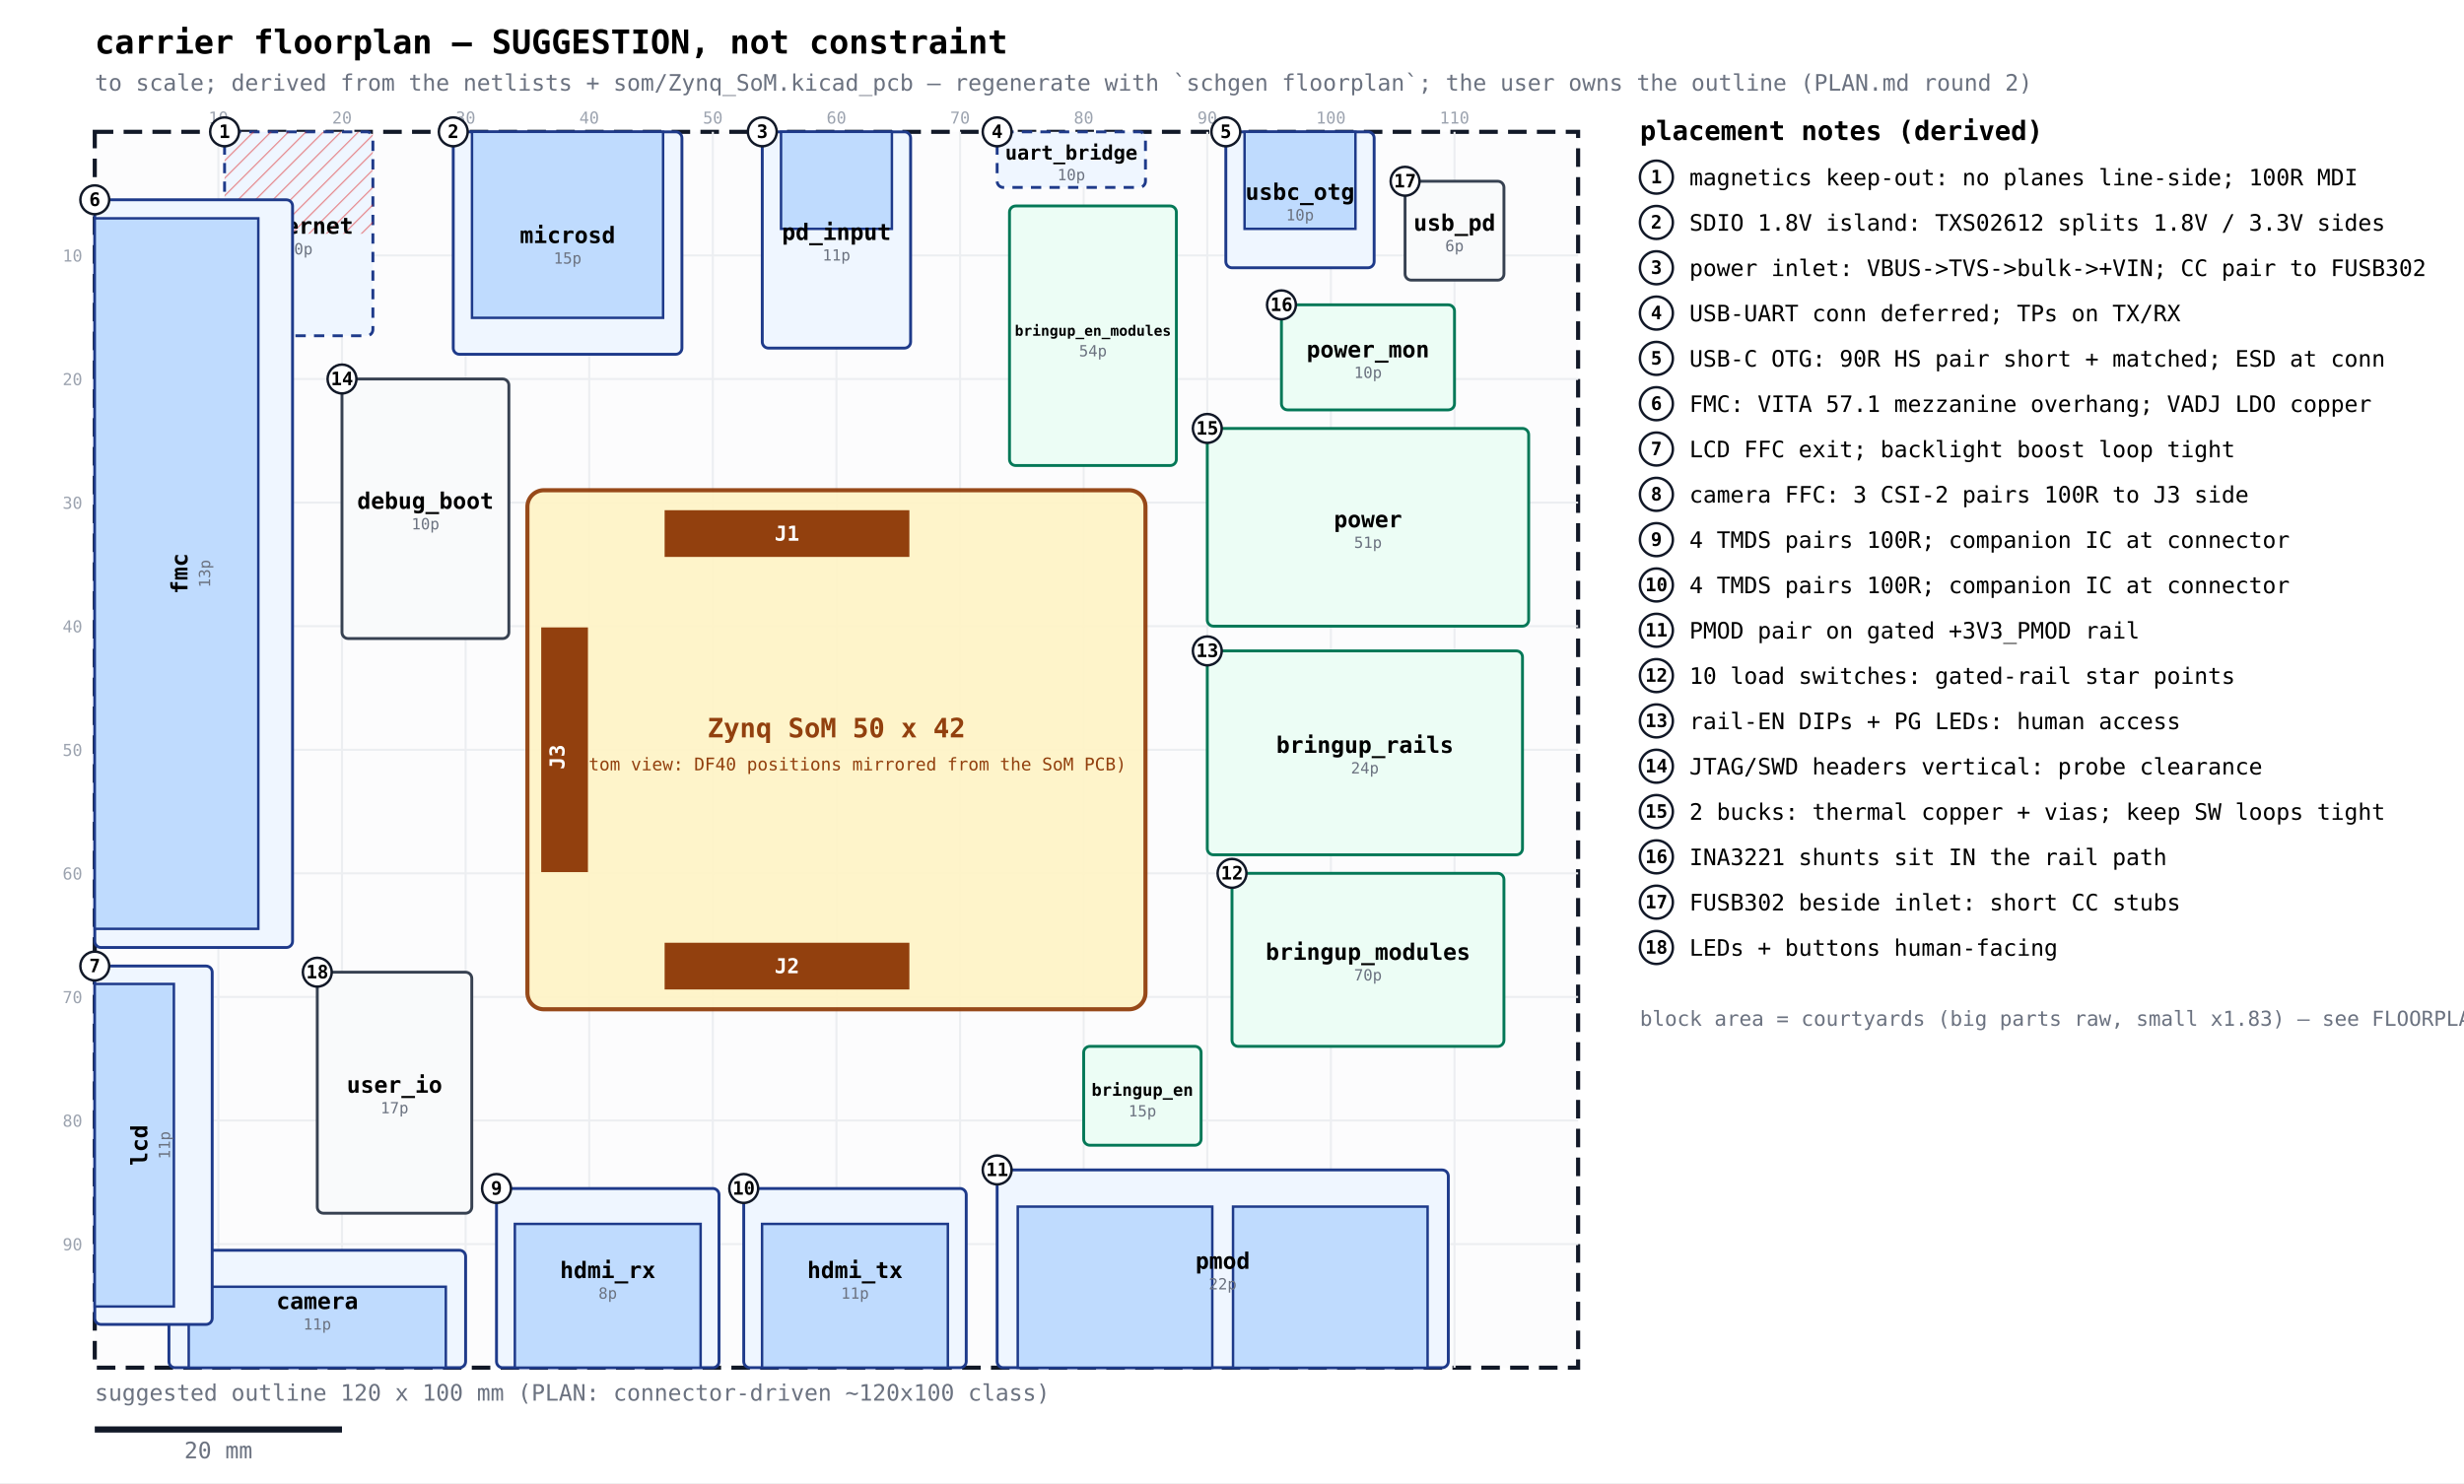
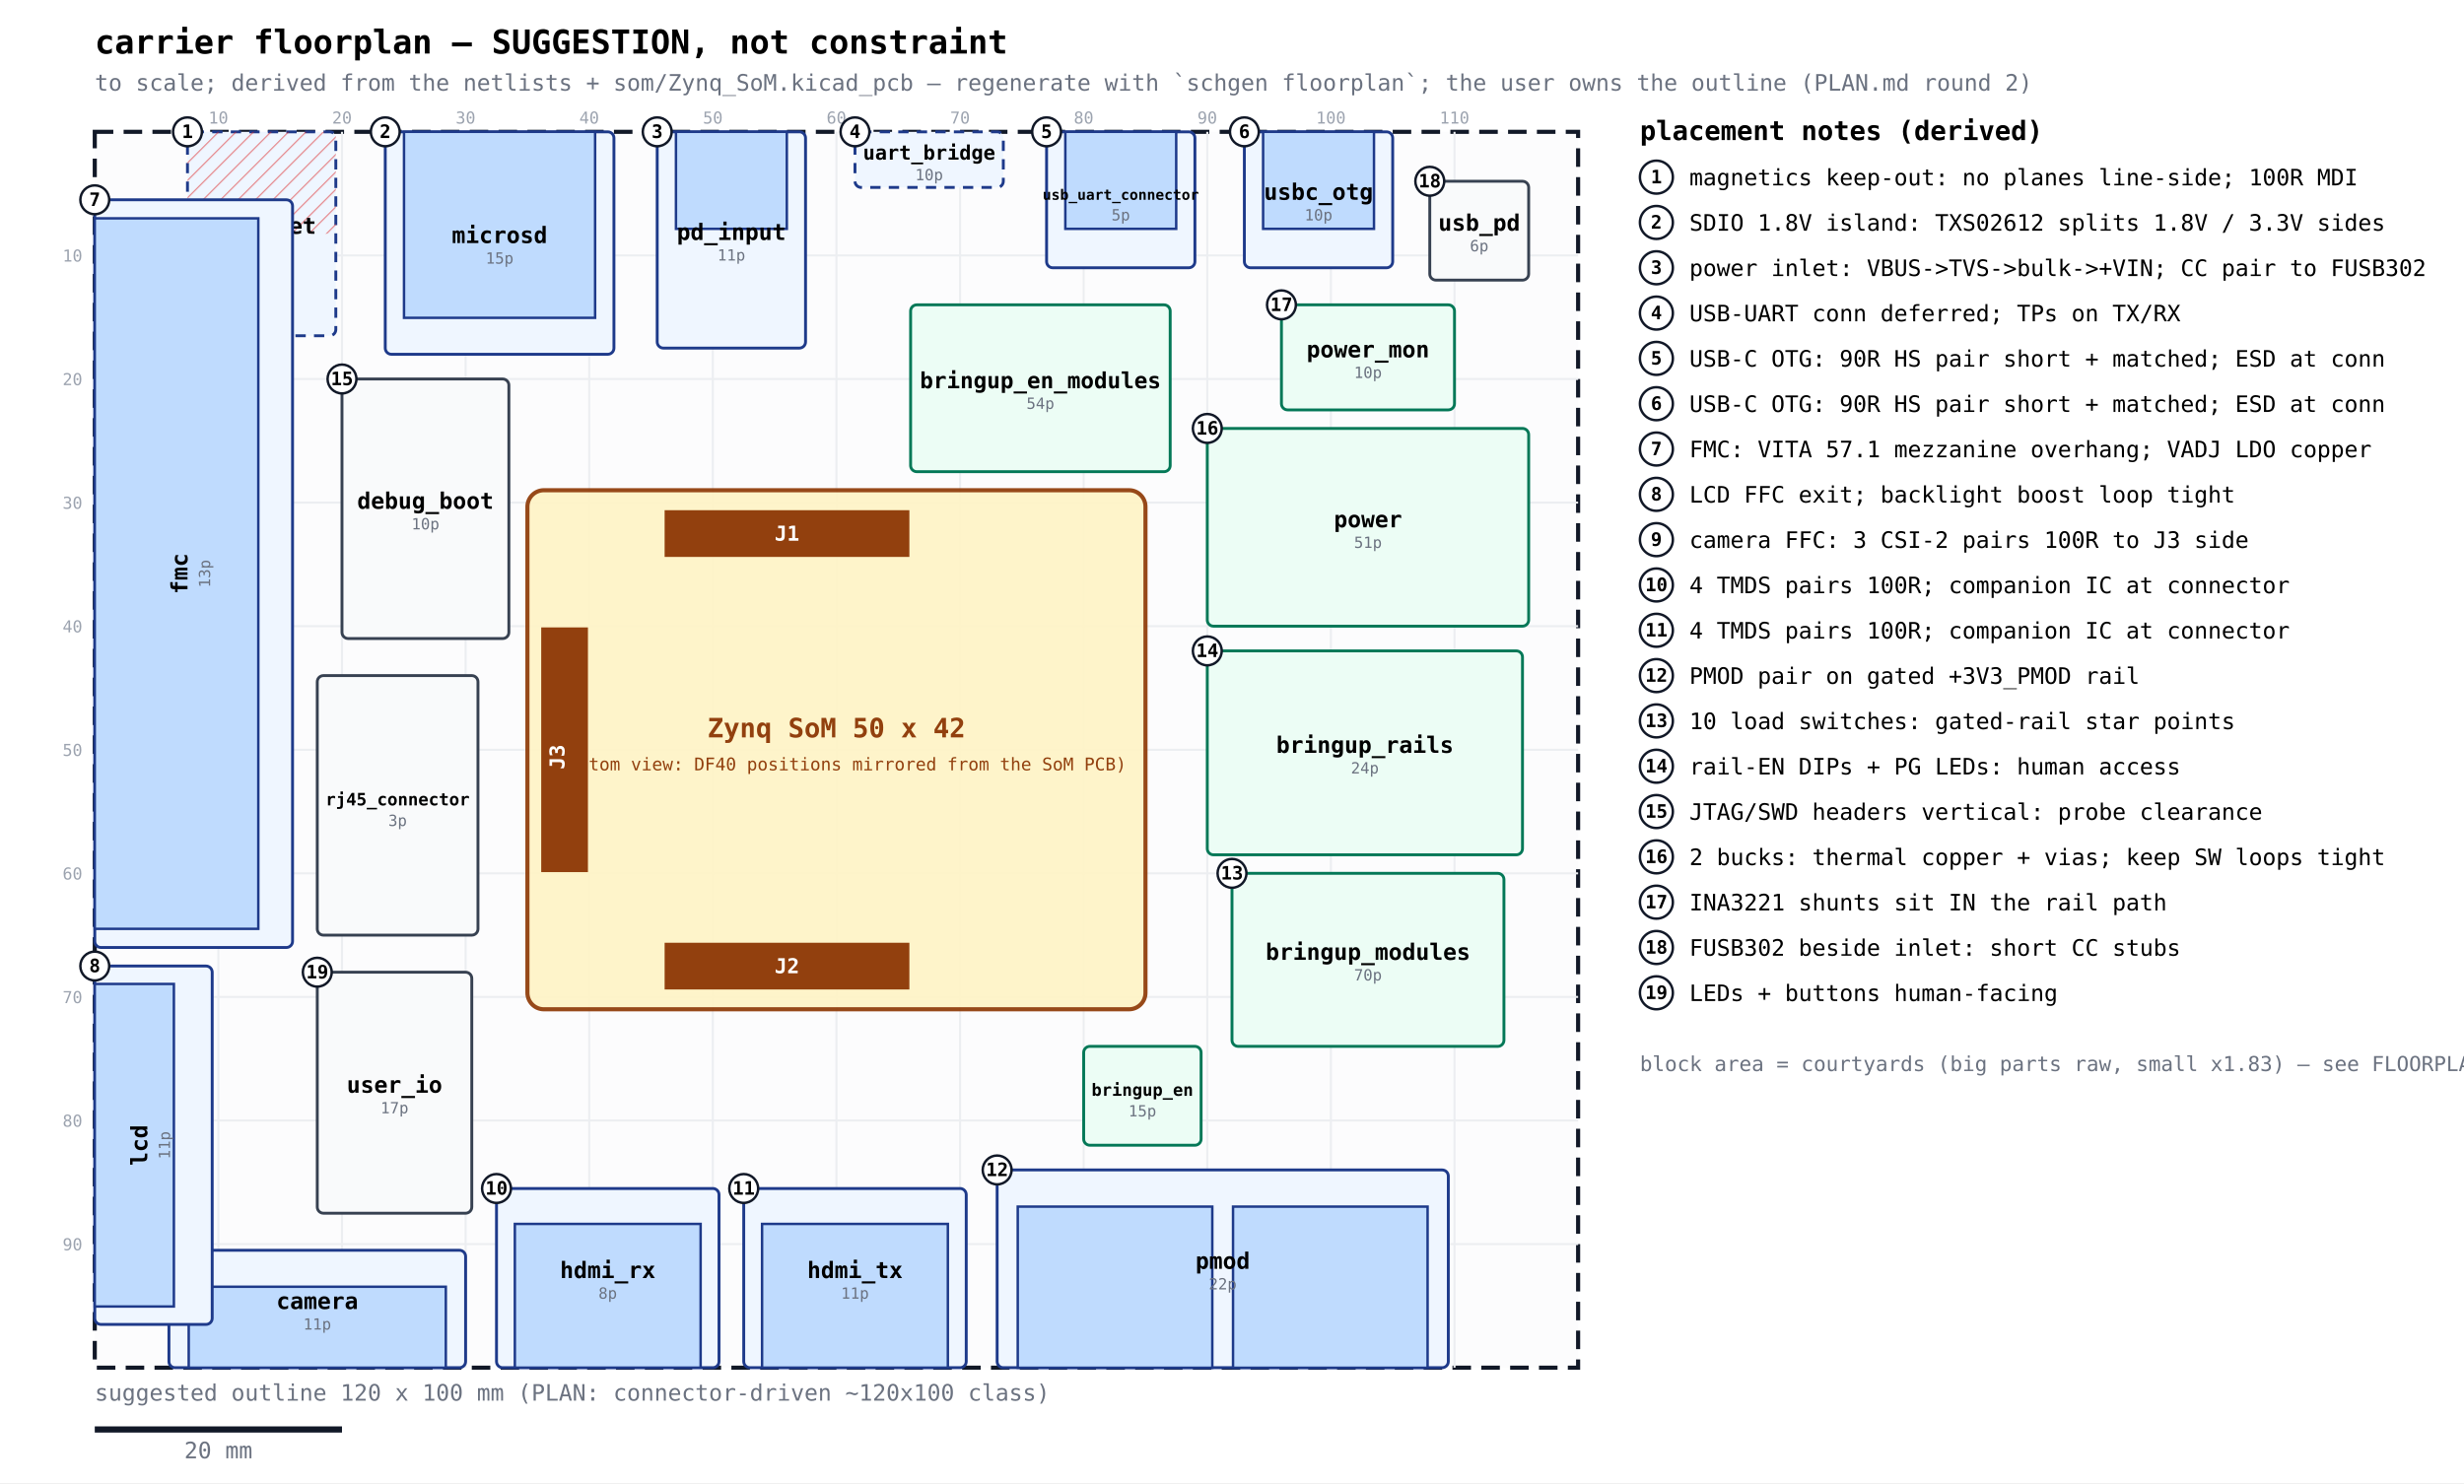
<svg xmlns="http://www.w3.org/2000/svg" viewBox="0 0 1196 720" font-family="ui-monospace, SFMono-Regular, Menlo, monospace" font-size="11">
  <defs>
    <pattern id="keepout" width="6" height="6" patternUnits="userSpaceOnUse" patternTransform="rotate(45)">
      <line x1="0" y1="0" x2="0" y2="6" stroke="#dc2626" stroke-width="1.2" />
    </pattern>
  </defs>
  <rect width="1196" height="720" fill="white" />
  <text x="46.0" y="26" font-size="16" font-weight="bold">carrier floorplan — SUGGESTION, not constraint</text>
  <text x="46.0" y="44" fill="#6b7280">to scale; derived from the netlists + som/Zynq_SoM.kicad_pcb — regenerate with `schgen floorplan`; the user owns the outline (PLAN.md round 2)</text>
  <rect x="46.0" y="64.0" width="720" height="600" fill="#fcfcfd" stroke="#111827" stroke-width="2" stroke-dasharray="9,5" />
  <line x1="106.0" y1="64.0" x2="106.0" y2="664.0" stroke="#eceef1" stroke-width="1" />
  <text x="106.0" y="60.0" fill="#9ca3af" font-size="8" text-anchor="middle">10</text>
  <line x1="166.0" y1="64.0" x2="166.0" y2="664.0" stroke="#eceef1" stroke-width="1" />
  <text x="166.0" y="60.0" fill="#9ca3af" font-size="8" text-anchor="middle">20</text>
  <line x1="226.0" y1="64.0" x2="226.0" y2="664.0" stroke="#eceef1" stroke-width="1" />
  <text x="226.0" y="60.0" fill="#9ca3af" font-size="8" text-anchor="middle">30</text>
  <line x1="286.0" y1="64.0" x2="286.0" y2="664.0" stroke="#eceef1" stroke-width="1" />
  <text x="286.0" y="60.0" fill="#9ca3af" font-size="8" text-anchor="middle">40</text>
  <line x1="346.0" y1="64.0" x2="346.0" y2="664.0" stroke="#eceef1" stroke-width="1" />
  <text x="346.0" y="60.0" fill="#9ca3af" font-size="8" text-anchor="middle">50</text>
  <line x1="406.0" y1="64.0" x2="406.0" y2="664.0" stroke="#eceef1" stroke-width="1" />
  <text x="406.0" y="60.0" fill="#9ca3af" font-size="8" text-anchor="middle">60</text>
  <line x1="466.0" y1="64.0" x2="466.0" y2="664.0" stroke="#eceef1" stroke-width="1" />
  <text x="466.0" y="60.0" fill="#9ca3af" font-size="8" text-anchor="middle">70</text>
  <line x1="526.0" y1="64.0" x2="526.0" y2="664.0" stroke="#eceef1" stroke-width="1" />
  <text x="526.0" y="60.0" fill="#9ca3af" font-size="8" text-anchor="middle">80</text>
  <line x1="586.0" y1="64.0" x2="586.0" y2="664.0" stroke="#eceef1" stroke-width="1" />
  <text x="586.0" y="60.0" fill="#9ca3af" font-size="8" text-anchor="middle">90</text>
  <line x1="646.0" y1="64.0" x2="646.0" y2="664.0" stroke="#eceef1" stroke-width="1" />
  <text x="646.0" y="60.0" fill="#9ca3af" font-size="8" text-anchor="middle">100</text>
  <line x1="706.0" y1="64.0" x2="706.0" y2="664.0" stroke="#eceef1" stroke-width="1" />
  <text x="706.0" y="60.0" fill="#9ca3af" font-size="8" text-anchor="middle">110</text>
  <line x1="46.0" y1="124.0" x2="766.0" y2="124.0" stroke="#eceef1" stroke-width="1" />
  <text x="40.0" y="127.0" fill="#9ca3af" font-size="8" text-anchor="end">10</text>
  <line x1="46.0" y1="184.0" x2="766.0" y2="184.0" stroke="#eceef1" stroke-width="1" />
  <text x="40.0" y="187.0" fill="#9ca3af" font-size="8" text-anchor="end">20</text>
  <line x1="46.0" y1="244.0" x2="766.0" y2="244.0" stroke="#eceef1" stroke-width="1" />
  <text x="40.0" y="247.0" fill="#9ca3af" font-size="8" text-anchor="end">30</text>
  <line x1="46.0" y1="304.0" x2="766.0" y2="304.0" stroke="#eceef1" stroke-width="1" />
  <text x="40.0" y="307.0" fill="#9ca3af" font-size="8" text-anchor="end">40</text>
  <line x1="46.0" y1="364.0" x2="766.0" y2="364.0" stroke="#eceef1" stroke-width="1" />
  <text x="40.0" y="367.0" fill="#9ca3af" font-size="8" text-anchor="end">50</text>
  <line x1="46.0" y1="424.0" x2="766.0" y2="424.0" stroke="#eceef1" stroke-width="1" />
  <text x="40.0" y="427.0" fill="#9ca3af" font-size="8" text-anchor="end">60</text>
  <line x1="46.0" y1="484.0" x2="766.0" y2="484.0" stroke="#eceef1" stroke-width="1" />
  <text x="40.0" y="487.0" fill="#9ca3af" font-size="8" text-anchor="end">70</text>
  <line x1="46.0" y1="544.0" x2="766.0" y2="544.0" stroke="#eceef1" stroke-width="1" />
  <text x="40.0" y="547.0" fill="#9ca3af" font-size="8" text-anchor="end">80</text>
  <line x1="46.0" y1="604.0" x2="766.0" y2="604.0" stroke="#eceef1" stroke-width="1" />
  <text x="40.0" y="607.0" fill="#9ca3af" font-size="8" text-anchor="end">90</text>
  <text x="46.0" y="680.0" fill="#6b7280">suggested outline 120 x 100 mm (PLAN: connector-driven ~120x100 class)</text>
  <rect x="526.0" y="508.0" width="57" height="48" rx="3" fill="#ecfdf5" stroke="#047857" stroke-width="1.4" />
  <text x="554.5" y="532.0" text-anchor="middle" font-size="8.2" font-weight="bold">bringup_en</text>
  <text x="554.5" y="542.0" text-anchor="middle" font-size="7.5" fill="#6b7280">15p</text>
-   <rect x="490.0" y="100.0" width="81" height="126" rx="3" fill="#ecfdf5" stroke="#047857" stroke-width="1.4" />
-   <text x="530.5" y="163.0" text-anchor="middle" font-size="7.0" font-weight="bold">bringup_en_modules</text>
-   <text x="530.5" y="173.0" text-anchor="middle" font-size="7.5" fill="#6b7280">54p</text>
+   <rect x="442.0" y="148.0" width="126" height="81" rx="3" fill="#ecfdf5" stroke="#047857" stroke-width="1.4" />
+   <text x="505.0" y="188.5" text-anchor="middle" font-size="10.8" font-weight="bold">bringup_en_modules</text>
+   <text x="505.0" y="198.5" text-anchor="middle" font-size="7.5" fill="#6b7280">54p</text>
  <rect x="598.0" y="424.0" width="132" height="84" rx="3" fill="#ecfdf5" stroke="#047857" stroke-width="1.4" />
  <text x="664.0" y="466.0" text-anchor="middle" font-size="11.0" font-weight="bold">bringup_modules</text>
  <text x="664.0" y="476.0" text-anchor="middle" font-size="7.5" fill="#6b7280">70p</text>
  <circle cx="598" cy="424" r="7" fill="white" stroke="#111827" stroke-width="1.2" />
-   <text x="598" y="427" text-anchor="middle" font-size="9" font-weight="bold">12</text>
+   <text x="598" y="427" text-anchor="middle" font-size="9" font-weight="bold">13</text>
  <rect x="586.0" y="316.0" width="153" height="99" rx="3" fill="#ecfdf5" stroke="#047857" stroke-width="1.4" />
  <text x="662.5" y="365.5" text-anchor="middle" font-size="11.0" font-weight="bold">bringup_rails</text>
  <text x="662.5" y="375.5" text-anchor="middle" font-size="7.5" fill="#6b7280">24p</text>
  <circle cx="586" cy="316" r="7" fill="white" stroke="#111827" stroke-width="1.2" />
-   <text x="586" y="319" text-anchor="middle" font-size="9" font-weight="bold">13</text>
+   <text x="586" y="319" text-anchor="middle" font-size="9" font-weight="bold">14</text>
  <rect x="82.0" y="607.0" width="144" height="57" rx="3" fill="#eff6ff" stroke="#1e3a8a" stroke-width="1.4" />
  <rect x="91.6" y="624.7" width="124.8" height="39.3" fill="#bfdbfe" stroke="#1e3a8a" stroke-width="1.2" />
  <text x="154.0" y="635.5" text-anchor="middle" font-size="11.0" font-weight="bold">camera</text>
  <text x="154.0" y="645.5" text-anchor="middle" font-size="7.5" fill="#6b7280">11p</text>
  <circle cx="82" cy="607" r="7" fill="white" stroke="#111827" stroke-width="1.2" />
-   <text x="82" y="610" text-anchor="middle" font-size="9" font-weight="bold">8</text>
+   <text x="82" y="610" text-anchor="middle" font-size="9" font-weight="bold">9</text>
  <rect x="166.0" y="184.0" width="81" height="126" rx="3" fill="#f9fafb" stroke="#374151" stroke-width="1.4" />
  <text x="206.5" y="247.0" text-anchor="middle" font-size="11.0" font-weight="bold">debug_boot</text>
  <text x="206.5" y="257.0" text-anchor="middle" font-size="7.5" fill="#6b7280">10p</text>
  <circle cx="166" cy="184" r="7" fill="white" stroke="#111827" stroke-width="1.2" />
-   <text x="166" y="187" text-anchor="middle" font-size="9" font-weight="bold">14</text>
-   <rect x="109.0" y="64.0" width="72" height="99" rx="3" fill="#eff6ff" stroke="#1e3a8a" stroke-width="1.4" stroke-dasharray="5,4" />
-   <rect x="109" y="64" width="72" height="49.5" fill="url(#keepout)" opacity="0.5" />
-   <text x="145.0" y="113.5" text-anchor="middle" font-size="11.0" font-weight="bold">ethernet</text>
-   <text x="145.0" y="123.5" text-anchor="middle" font-size="7.5" fill="#6b7280">10p</text>
-   <circle cx="109" cy="64" r="7" fill="white" stroke="#111827" stroke-width="1.2" />
-   <text x="109" y="67" text-anchor="middle" font-size="9" font-weight="bold">1</text>
+   <text x="166" y="187" text-anchor="middle" font-size="9" font-weight="bold">15</text>
+   <rect x="91.0" y="64.0" width="72" height="99" rx="3" fill="#eff6ff" stroke="#1e3a8a" stroke-width="1.4" stroke-dasharray="5,4" />
+   <rect x="91" y="64" width="72" height="49.5" fill="url(#keepout)" opacity="0.5" />
+   <text x="127.0" y="113.5" text-anchor="middle" font-size="11.0" font-weight="bold">ethernet</text>
+   <text x="127.0" y="123.5" text-anchor="middle" font-size="7.5" fill="#6b7280">10p</text>
+   <circle cx="91" cy="64" r="7" fill="white" stroke="#111827" stroke-width="1.2" />
+   <text x="91" y="67" text-anchor="middle" font-size="9" font-weight="bold">1</text>
  <rect x="46.0" y="97.0" width="96" height="363" rx="3" fill="#eff6ff" stroke="#1e3a8a" stroke-width="1.4" />
  <rect x="46.0" y="106.0" width="79.38" height="344.94" fill="#bfdbfe" stroke="#1e3a8a" stroke-width="1.2" />
  <text x="91" y="278.5" text-anchor="middle" font-size="11.0" font-weight="bold" transform="rotate(-90 91 278.5)">fmc</text>
  <text x="102" y="278.5" text-anchor="middle" font-size="7.5" fill="#6b7280" transform="rotate(-90 102 278.5)">13p</text>
  <circle cx="46" cy="97" r="7" fill="white" stroke="#111827" stroke-width="1.2" />
-   <text x="46" y="100" text-anchor="middle" font-size="9" font-weight="bold">6</text>
+   <text x="46" y="100" text-anchor="middle" font-size="9" font-weight="bold">7</text>
  <rect x="241.0" y="577.0" width="108" height="87" rx="3" fill="#eff6ff" stroke="#1e3a8a" stroke-width="1.4" />
  <rect x="249.9" y="594.2" width="90.18" height="69.78" fill="#bfdbfe" stroke="#1e3a8a" stroke-width="1.2" />
  <text x="295.0" y="620.5" text-anchor="middle" font-size="11.0" font-weight="bold">hdmi_rx</text>
  <text x="295.0" y="630.5" text-anchor="middle" font-size="7.5" fill="#6b7280">8p</text>
  <circle cx="241" cy="577" r="7" fill="white" stroke="#111827" stroke-width="1.2" />
-   <text x="241" y="580" text-anchor="middle" font-size="9" font-weight="bold">9</text>
+   <text x="241" y="580" text-anchor="middle" font-size="9" font-weight="bold">10</text>
  <rect x="361.0" y="577.0" width="108" height="87" rx="3" fill="#eff6ff" stroke="#1e3a8a" stroke-width="1.4" />
  <rect x="369.9" y="594.2" width="90.18" height="69.78" fill="#bfdbfe" stroke="#1e3a8a" stroke-width="1.2" />
  <text x="415.0" y="620.5" text-anchor="middle" font-size="11.0" font-weight="bold">hdmi_tx</text>
  <text x="415.0" y="630.5" text-anchor="middle" font-size="7.5" fill="#6b7280">11p</text>
  <circle cx="361" cy="577" r="7" fill="white" stroke="#111827" stroke-width="1.2" />
-   <text x="361" y="580" text-anchor="middle" font-size="9" font-weight="bold">10</text>
+   <text x="361" y="580" text-anchor="middle" font-size="9" font-weight="bold">11</text>
  <rect x="46.0" y="469.0" width="57" height="174" rx="3" fill="#eff6ff" stroke="#1e3a8a" stroke-width="1.4" />
  <rect x="46.0" y="477.7" width="38.4" height="156.6" fill="#bfdbfe" stroke="#1e3a8a" stroke-width="1.2" />
  <text x="71.5" y="556.0" text-anchor="middle" font-size="11.0" font-weight="bold" transform="rotate(-90 71.5 556.0)">lcd</text>
  <text x="82.5" y="556.0" text-anchor="middle" font-size="7.5" fill="#6b7280" transform="rotate(-90 82.5 556.0)">11p</text>
  <circle cx="46" cy="469" r="7" fill="white" stroke="#111827" stroke-width="1.2" />
-   <text x="46" y="472" text-anchor="middle" font-size="9" font-weight="bold">7</text>
-   <rect x="220.0" y="64.0" width="111" height="108" rx="3" fill="#eff6ff" stroke="#1e3a8a" stroke-width="1.4" />
-   <rect x="229.1" y="64.0" width="92.76" height="90.3" fill="#bfdbfe" stroke="#1e3a8a" stroke-width="1.2" />
-   <text x="275.5" y="118.0" text-anchor="middle" font-size="11.0" font-weight="bold">microsd</text>
-   <text x="275.5" y="128.0" text-anchor="middle" font-size="7.5" fill="#6b7280">15p</text>
-   <circle cx="220" cy="64" r="7" fill="white" stroke="#111827" stroke-width="1.2" />
-   <text x="220" y="67" text-anchor="middle" font-size="9" font-weight="bold">2</text>
-   <rect x="370.0" y="64.0" width="72" height="105" rx="3" fill="#eff6ff" stroke="#1e3a8a" stroke-width="1.4" />
-   <rect x="379.1" y="64.0" width="53.82" height="47.1" fill="#bfdbfe" stroke="#1e3a8a" stroke-width="1.2" />
-   <text x="406.0" y="116.5" text-anchor="middle" font-size="11.0" font-weight="bold">pd_input</text>
-   <text x="406.0" y="126.5" text-anchor="middle" font-size="7.5" fill="#6b7280">11p</text>
-   <circle cx="370" cy="64" r="7" fill="white" stroke="#111827" stroke-width="1.2" />
-   <text x="370" y="67" text-anchor="middle" font-size="9" font-weight="bold">3</text>
+   <text x="46" y="472" text-anchor="middle" font-size="9" font-weight="bold">8</text>
+   <rect x="187.0" y="64.0" width="111" height="108" rx="3" fill="#eff6ff" stroke="#1e3a8a" stroke-width="1.4" />
+   <rect x="196.1" y="64.0" width="92.76" height="90.3" fill="#bfdbfe" stroke="#1e3a8a" stroke-width="1.2" />
+   <text x="242.5" y="118.0" text-anchor="middle" font-size="11.0" font-weight="bold">microsd</text>
+   <text x="242.5" y="128.0" text-anchor="middle" font-size="7.5" fill="#6b7280">15p</text>
+   <circle cx="187" cy="64" r="7" fill="white" stroke="#111827" stroke-width="1.2" />
+   <text x="187" y="67" text-anchor="middle" font-size="9" font-weight="bold">2</text>
+   <rect x="319.0" y="64.0" width="72" height="105" rx="3" fill="#eff6ff" stroke="#1e3a8a" stroke-width="1.4" />
+   <rect x="328.1" y="64.0" width="53.82" height="47.1" fill="#bfdbfe" stroke="#1e3a8a" stroke-width="1.2" />
+   <text x="355.0" y="116.5" text-anchor="middle" font-size="11.0" font-weight="bold">pd_input</text>
+   <text x="355.0" y="126.5" text-anchor="middle" font-size="7.5" fill="#6b7280">11p</text>
+   <circle cx="319" cy="64" r="7" fill="white" stroke="#111827" stroke-width="1.2" />
+   <text x="319" y="67" text-anchor="middle" font-size="9" font-weight="bold">3</text>
  <rect x="484.0" y="568.0" width="219" height="96" rx="3" fill="#eff6ff" stroke="#1e3a8a" stroke-width="1.4" />
  <rect x="494.0" y="585.8" width="94.44" height="78.24" fill="#bfdbfe" stroke="#1e3a8a" stroke-width="1.2" />
  <rect x="598.5" y="585.8" width="94.44" height="78.24" fill="#bfdbfe" stroke="#1e3a8a" stroke-width="1.2" />
  <text x="593.5" y="616.0" text-anchor="middle" font-size="11.0" font-weight="bold">pmod</text>
  <text x="593.5" y="626.0" text-anchor="middle" font-size="7.5" fill="#6b7280">22p</text>
  <circle cx="484" cy="568" r="7" fill="white" stroke="#111827" stroke-width="1.2" />
-   <text x="484" y="571" text-anchor="middle" font-size="9" font-weight="bold">11</text>
+   <text x="484" y="571" text-anchor="middle" font-size="9" font-weight="bold">12</text>
  <rect x="586.0" y="208.0" width="156" height="96" rx="3" fill="#ecfdf5" stroke="#047857" stroke-width="1.4" />
  <text x="664.0" y="256.0" text-anchor="middle" font-size="11.0" font-weight="bold">power</text>
  <text x="664.0" y="266.0" text-anchor="middle" font-size="7.5" fill="#6b7280">51p</text>
  <circle cx="586" cy="208" r="7" fill="white" stroke="#111827" stroke-width="1.2" />
-   <text x="586" y="211" text-anchor="middle" font-size="9" font-weight="bold">15</text>
+   <text x="586" y="211" text-anchor="middle" font-size="9" font-weight="bold">16</text>
  <rect x="622.0" y="148.0" width="84" height="51" rx="3" fill="#ecfdf5" stroke="#047857" stroke-width="1.4" />
  <text x="664.0" y="173.5" text-anchor="middle" font-size="11.0" font-weight="bold">power_mon</text>
  <text x="664.0" y="183.5" text-anchor="middle" font-size="7.5" fill="#6b7280">10p</text>
  <circle cx="622" cy="148" r="7" fill="white" stroke="#111827" stroke-width="1.2" />
-   <text x="622" y="151" text-anchor="middle" font-size="9" font-weight="bold">16</text>
-   <rect x="484.0" y="64.0" width="72" height="27" rx="3" fill="#eff6ff" stroke="#1e3a8a" stroke-width="1.4" stroke-dasharray="5,4" />
-   <text x="520.0" y="77.5" text-anchor="middle" font-size="9.7" font-weight="bold">uart_bridge</text>
-   <text x="520.0" y="87.5" text-anchor="middle" font-size="7.5" fill="#6b7280">10p</text>
-   <circle cx="484" cy="64" r="7" fill="white" stroke="#111827" stroke-width="1.2" />
-   <text x="484" y="67" text-anchor="middle" font-size="9" font-weight="bold">4</text>
-   <rect x="682.0" y="88.0" width="48" height="48" rx="3" fill="#f9fafb" stroke="#374151" stroke-width="1.4" />
-   <text x="706.0" y="112.0" text-anchor="middle" font-size="11.0" font-weight="bold">usb_pd</text>
-   <text x="706.0" y="122.0" text-anchor="middle" font-size="7.5" fill="#6b7280">6p</text>
-   <circle cx="682" cy="88" r="7" fill="white" stroke="#111827" stroke-width="1.2" />
-   <text x="682" y="91" text-anchor="middle" font-size="9" font-weight="bold">17</text>
-   <rect x="595.0" y="64.0" width="72" height="66" rx="3" fill="#eff6ff" stroke="#1e3a8a" stroke-width="1.4" />
-   <rect x="604.1" y="64.0" width="53.82" height="47.1" fill="#bfdbfe" stroke="#1e3a8a" stroke-width="1.2" />
-   <text x="631.0" y="97.0" text-anchor="middle" font-size="11.0" font-weight="bold">usbc_otg</text>
-   <text x="631.0" y="107.0" text-anchor="middle" font-size="7.5" fill="#6b7280">10p</text>
-   <circle cx="595" cy="64" r="7" fill="white" stroke="#111827" stroke-width="1.2" />
-   <text x="595" y="67" text-anchor="middle" font-size="9" font-weight="bold">5</text>
+   <text x="622" y="151" text-anchor="middle" font-size="9" font-weight="bold">17</text>
+   <rect x="154.0" y="328.0" width="78" height="126" rx="3" fill="#f9fafb" stroke="#374151" stroke-width="1.4" />
+   <text x="193.0" y="391.0" text-anchor="middle" font-size="8.3" font-weight="bold">rj45_connector</text>
+   <text x="193.0" y="401.0" text-anchor="middle" font-size="7.5" fill="#6b7280">3p</text>
+   <rect x="415.0" y="64.0" width="72" height="27" rx="3" fill="#eff6ff" stroke="#1e3a8a" stroke-width="1.4" stroke-dasharray="5,4" />
+   <text x="451.0" y="77.5" text-anchor="middle" font-size="9.7" font-weight="bold">uart_bridge</text>
+   <text x="451.0" y="87.5" text-anchor="middle" font-size="7.5" fill="#6b7280">10p</text>
+   <circle cx="415" cy="64" r="7" fill="white" stroke="#111827" stroke-width="1.2" />
+   <text x="415" y="67" text-anchor="middle" font-size="9" font-weight="bold">4</text>
+   <rect x="694.0" y="88.0" width="48" height="48" rx="3" fill="#f9fafb" stroke="#374151" stroke-width="1.4" />
+   <text x="718.0" y="112.0" text-anchor="middle" font-size="11.0" font-weight="bold">usb_pd</text>
+   <text x="718.0" y="122.0" text-anchor="middle" font-size="7.5" fill="#6b7280">6p</text>
+   <circle cx="694" cy="88" r="7" fill="white" stroke="#111827" stroke-width="1.2" />
+   <text x="694" y="91" text-anchor="middle" font-size="9" font-weight="bold">18</text>
+   <rect x="508.0" y="64.0" width="72" height="66" rx="3" fill="#eff6ff" stroke="#1e3a8a" stroke-width="1.4" />
+   <rect x="517.1" y="64.0" width="53.82" height="47.1" fill="#bfdbfe" stroke="#1e3a8a" stroke-width="1.2" />
+   <text x="544.0" y="97.0" text-anchor="middle" font-size="7.0" font-weight="bold">usb_uart_connector</text>
+   <text x="544.0" y="107.0" text-anchor="middle" font-size="7.5" fill="#6b7280">5p</text>
+   <circle cx="508" cy="64" r="7" fill="white" stroke="#111827" stroke-width="1.2" />
+   <text x="508" y="67" text-anchor="middle" font-size="9" font-weight="bold">5</text>
+   <rect x="604.0" y="64.0" width="72" height="66" rx="3" fill="#eff6ff" stroke="#1e3a8a" stroke-width="1.4" />
+   <rect x="613.1" y="64.0" width="53.82" height="47.1" fill="#bfdbfe" stroke="#1e3a8a" stroke-width="1.2" />
+   <text x="640.0" y="97.0" text-anchor="middle" font-size="11.0" font-weight="bold">usbc_otg</text>
+   <text x="640.0" y="107.0" text-anchor="middle" font-size="7.5" fill="#6b7280">10p</text>
+   <circle cx="604" cy="64" r="7" fill="white" stroke="#111827" stroke-width="1.2" />
+   <text x="604" y="67" text-anchor="middle" font-size="9" font-weight="bold">6</text>
  <rect x="154.0" y="472.0" width="75" height="117" rx="3" fill="#f9fafb" stroke="#374151" stroke-width="1.4" />
  <text x="191.5" y="530.5" text-anchor="middle" font-size="11.0" font-weight="bold">user_io</text>
  <text x="191.5" y="540.5" text-anchor="middle" font-size="7.5" fill="#6b7280">17p</text>
  <circle cx="154" cy="472" r="7" fill="white" stroke="#111827" stroke-width="1.2" />
-   <text x="154" y="475" text-anchor="middle" font-size="9" font-weight="bold">18</text>
+   <text x="154" y="475" text-anchor="middle" font-size="9" font-weight="bold">19</text>
  <rect x="256.0" y="238.0" width="300" height="252" rx="8" fill="#fef3c7" stroke="#92400e" stroke-width="2" opacity="0.95" />
  <text x="406" y="358" text-anchor="middle" font-size="13" font-weight="bold" fill="#92400e">Zynq SoM 50 x 42</text>
  <text x="406" y="374" text-anchor="middle" font-size="8.5" fill="#92400e">(bottom view: DF40 positions mirrored from the SoM PCB)</text>
  <rect x="322.6" y="247.7" width="118.8" height="22.68" fill="#92400e" />
  <text x="382.0" y="262.5" text-anchor="middle" font-size="10" font-weight="bold" fill="white">J1</text>
  <rect x="322.6" y="457.7" width="118.8" height="22.68" fill="#92400e" />
  <text x="382.0" y="472.5" text-anchor="middle" font-size="10" font-weight="bold" fill="white">J2</text>
  <rect x="262.7" y="304.6" width="22.68" height="118.8" fill="#92400e" />
  <text x="274.0" y="367.5" text-anchor="middle" font-size="10" font-weight="bold" fill="white" transform="rotate(-90 274.0 367.5)">J3</text>
  <line x1="46.0" y1="694.0" x2="166.0" y2="694.0" stroke="#111827" stroke-width="3" />
  <text x="106.0" y="708.0" text-anchor="middle" fill="#6b7280">20 mm</text>
  <text x="796" y="68" font-size="13" font-weight="bold">placement notes (derived)</text>
  <circle cx="804" cy="86" r="8" fill="white" stroke="#111827" stroke-width="1.2" />
  <text x="804" y="89" text-anchor="middle" font-size="9" font-weight="bold">1</text>
  <text x="820" y="90">magnetics keep-out: no planes line-side; 100R MDI</text>
  <circle cx="804" cy="108" r="8" fill="white" stroke="#111827" stroke-width="1.2" />
  <text x="804" y="111" text-anchor="middle" font-size="9" font-weight="bold">2</text>
  <text x="820" y="112">SDIO 1.8V island: TXS02612 splits 1.8V / 3.3V sides</text>
  <circle cx="804" cy="130" r="8" fill="white" stroke="#111827" stroke-width="1.2" />
  <text x="804" y="133" text-anchor="middle" font-size="9" font-weight="bold">3</text>
  <text x="820" y="134">power inlet: VBUS-&gt;TVS-&gt;bulk-&gt;+VIN; CC pair to FUSB302</text>
  <circle cx="804" cy="152" r="8" fill="white" stroke="#111827" stroke-width="1.2" />
  <text x="804" y="155" text-anchor="middle" font-size="9" font-weight="bold">4</text>
  <text x="820" y="156">USB-UART conn deferred; TPs on TX/RX</text>
  <circle cx="804" cy="174" r="8" fill="white" stroke="#111827" stroke-width="1.2" />
  <text x="804" y="177" text-anchor="middle" font-size="9" font-weight="bold">5</text>
  <text x="820" y="178">USB-C OTG: 90R HS pair short + matched; ESD at conn</text>
  <circle cx="804" cy="196" r="8" fill="white" stroke="#111827" stroke-width="1.2" />
  <text x="804" y="199" text-anchor="middle" font-size="9" font-weight="bold">6</text>
-   <text x="820" y="200">FMC: VITA 57.1 mezzanine overhang; VADJ LDO copper</text>
+   <text x="820" y="200">USB-C OTG: 90R HS pair short + matched; ESD at conn</text>
  <circle cx="804" cy="218" r="8" fill="white" stroke="#111827" stroke-width="1.2" />
  <text x="804" y="221" text-anchor="middle" font-size="9" font-weight="bold">7</text>
-   <text x="820" y="222">LCD FFC exit; backlight boost loop tight</text>
+   <text x="820" y="222">FMC: VITA 57.1 mezzanine overhang; VADJ LDO copper</text>
  <circle cx="804" cy="240" r="8" fill="white" stroke="#111827" stroke-width="1.2" />
  <text x="804" y="243" text-anchor="middle" font-size="9" font-weight="bold">8</text>
-   <text x="820" y="244">camera FFC: 3 CSI-2 pairs 100R to J3 side</text>
+   <text x="820" y="244">LCD FFC exit; backlight boost loop tight</text>
  <circle cx="804" cy="262" r="8" fill="white" stroke="#111827" stroke-width="1.2" />
  <text x="804" y="265" text-anchor="middle" font-size="9" font-weight="bold">9</text>
-   <text x="820" y="266">4 TMDS pairs 100R; companion IC at connector</text>
+   <text x="820" y="266">camera FFC: 3 CSI-2 pairs 100R to J3 side</text>
  <circle cx="804" cy="284" r="8" fill="white" stroke="#111827" stroke-width="1.2" />
  <text x="804" y="287" text-anchor="middle" font-size="9" font-weight="bold">10</text>
  <text x="820" y="288">4 TMDS pairs 100R; companion IC at connector</text>
  <circle cx="804" cy="306" r="8" fill="white" stroke="#111827" stroke-width="1.2" />
  <text x="804" y="309" text-anchor="middle" font-size="9" font-weight="bold">11</text>
-   <text x="820" y="310">PMOD pair on gated +3V3_PMOD rail</text>
+   <text x="820" y="310">4 TMDS pairs 100R; companion IC at connector</text>
  <circle cx="804" cy="328" r="8" fill="white" stroke="#111827" stroke-width="1.2" />
  <text x="804" y="331" text-anchor="middle" font-size="9" font-weight="bold">12</text>
-   <text x="820" y="332">10 load switches: gated-rail star points</text>
+   <text x="820" y="332">PMOD pair on gated +3V3_PMOD rail</text>
  <circle cx="804" cy="350" r="8" fill="white" stroke="#111827" stroke-width="1.2" />
  <text x="804" y="353" text-anchor="middle" font-size="9" font-weight="bold">13</text>
-   <text x="820" y="354">rail-EN DIPs + PG LEDs: human access</text>
+   <text x="820" y="354">10 load switches: gated-rail star points</text>
  <circle cx="804" cy="372" r="8" fill="white" stroke="#111827" stroke-width="1.2" />
  <text x="804" y="375" text-anchor="middle" font-size="9" font-weight="bold">14</text>
-   <text x="820" y="376">JTAG/SWD headers vertical: probe clearance</text>
+   <text x="820" y="376">rail-EN DIPs + PG LEDs: human access</text>
  <circle cx="804" cy="394" r="8" fill="white" stroke="#111827" stroke-width="1.2" />
  <text x="804" y="397" text-anchor="middle" font-size="9" font-weight="bold">15</text>
-   <text x="820" y="398">2 bucks: thermal copper + vias; keep SW loops tight</text>
+   <text x="820" y="398">JTAG/SWD headers vertical: probe clearance</text>
  <circle cx="804" cy="416" r="8" fill="white" stroke="#111827" stroke-width="1.2" />
  <text x="804" y="419" text-anchor="middle" font-size="9" font-weight="bold">16</text>
-   <text x="820" y="420">INA3221 shunts sit IN the rail path</text>
+   <text x="820" y="420">2 bucks: thermal copper + vias; keep SW loops tight</text>
  <circle cx="804" cy="438" r="8" fill="white" stroke="#111827" stroke-width="1.2" />
  <text x="804" y="441" text-anchor="middle" font-size="9" font-weight="bold">17</text>
-   <text x="820" y="442">FUSB302 beside inlet: short CC stubs</text>
+   <text x="820" y="442">INA3221 shunts sit IN the rail path</text>
  <circle cx="804" cy="460" r="8" fill="white" stroke="#111827" stroke-width="1.2" />
  <text x="804" y="463" text-anchor="middle" font-size="9" font-weight="bold">18</text>
-   <text x="820" y="464">LEDs + buttons human-facing</text>
-   <text x="796" y="498" fill="#6b7280" font-size="10">block area = courtyards (big parts raw, small x1.83) — see FLOORPLAN.md</text>
+   <text x="820" y="464">FUSB302 beside inlet: short CC stubs</text>
+   <circle cx="804" cy="482" r="8" fill="white" stroke="#111827" stroke-width="1.2" />
+   <text x="804" y="485" text-anchor="middle" font-size="9" font-weight="bold">19</text>
+   <text x="820" y="486">LEDs + buttons human-facing</text>
+   <text x="796" y="520" fill="#6b7280" font-size="10">block area = courtyards (big parts raw, small x1.83) — see FLOORPLAN.md</text>
</svg>
